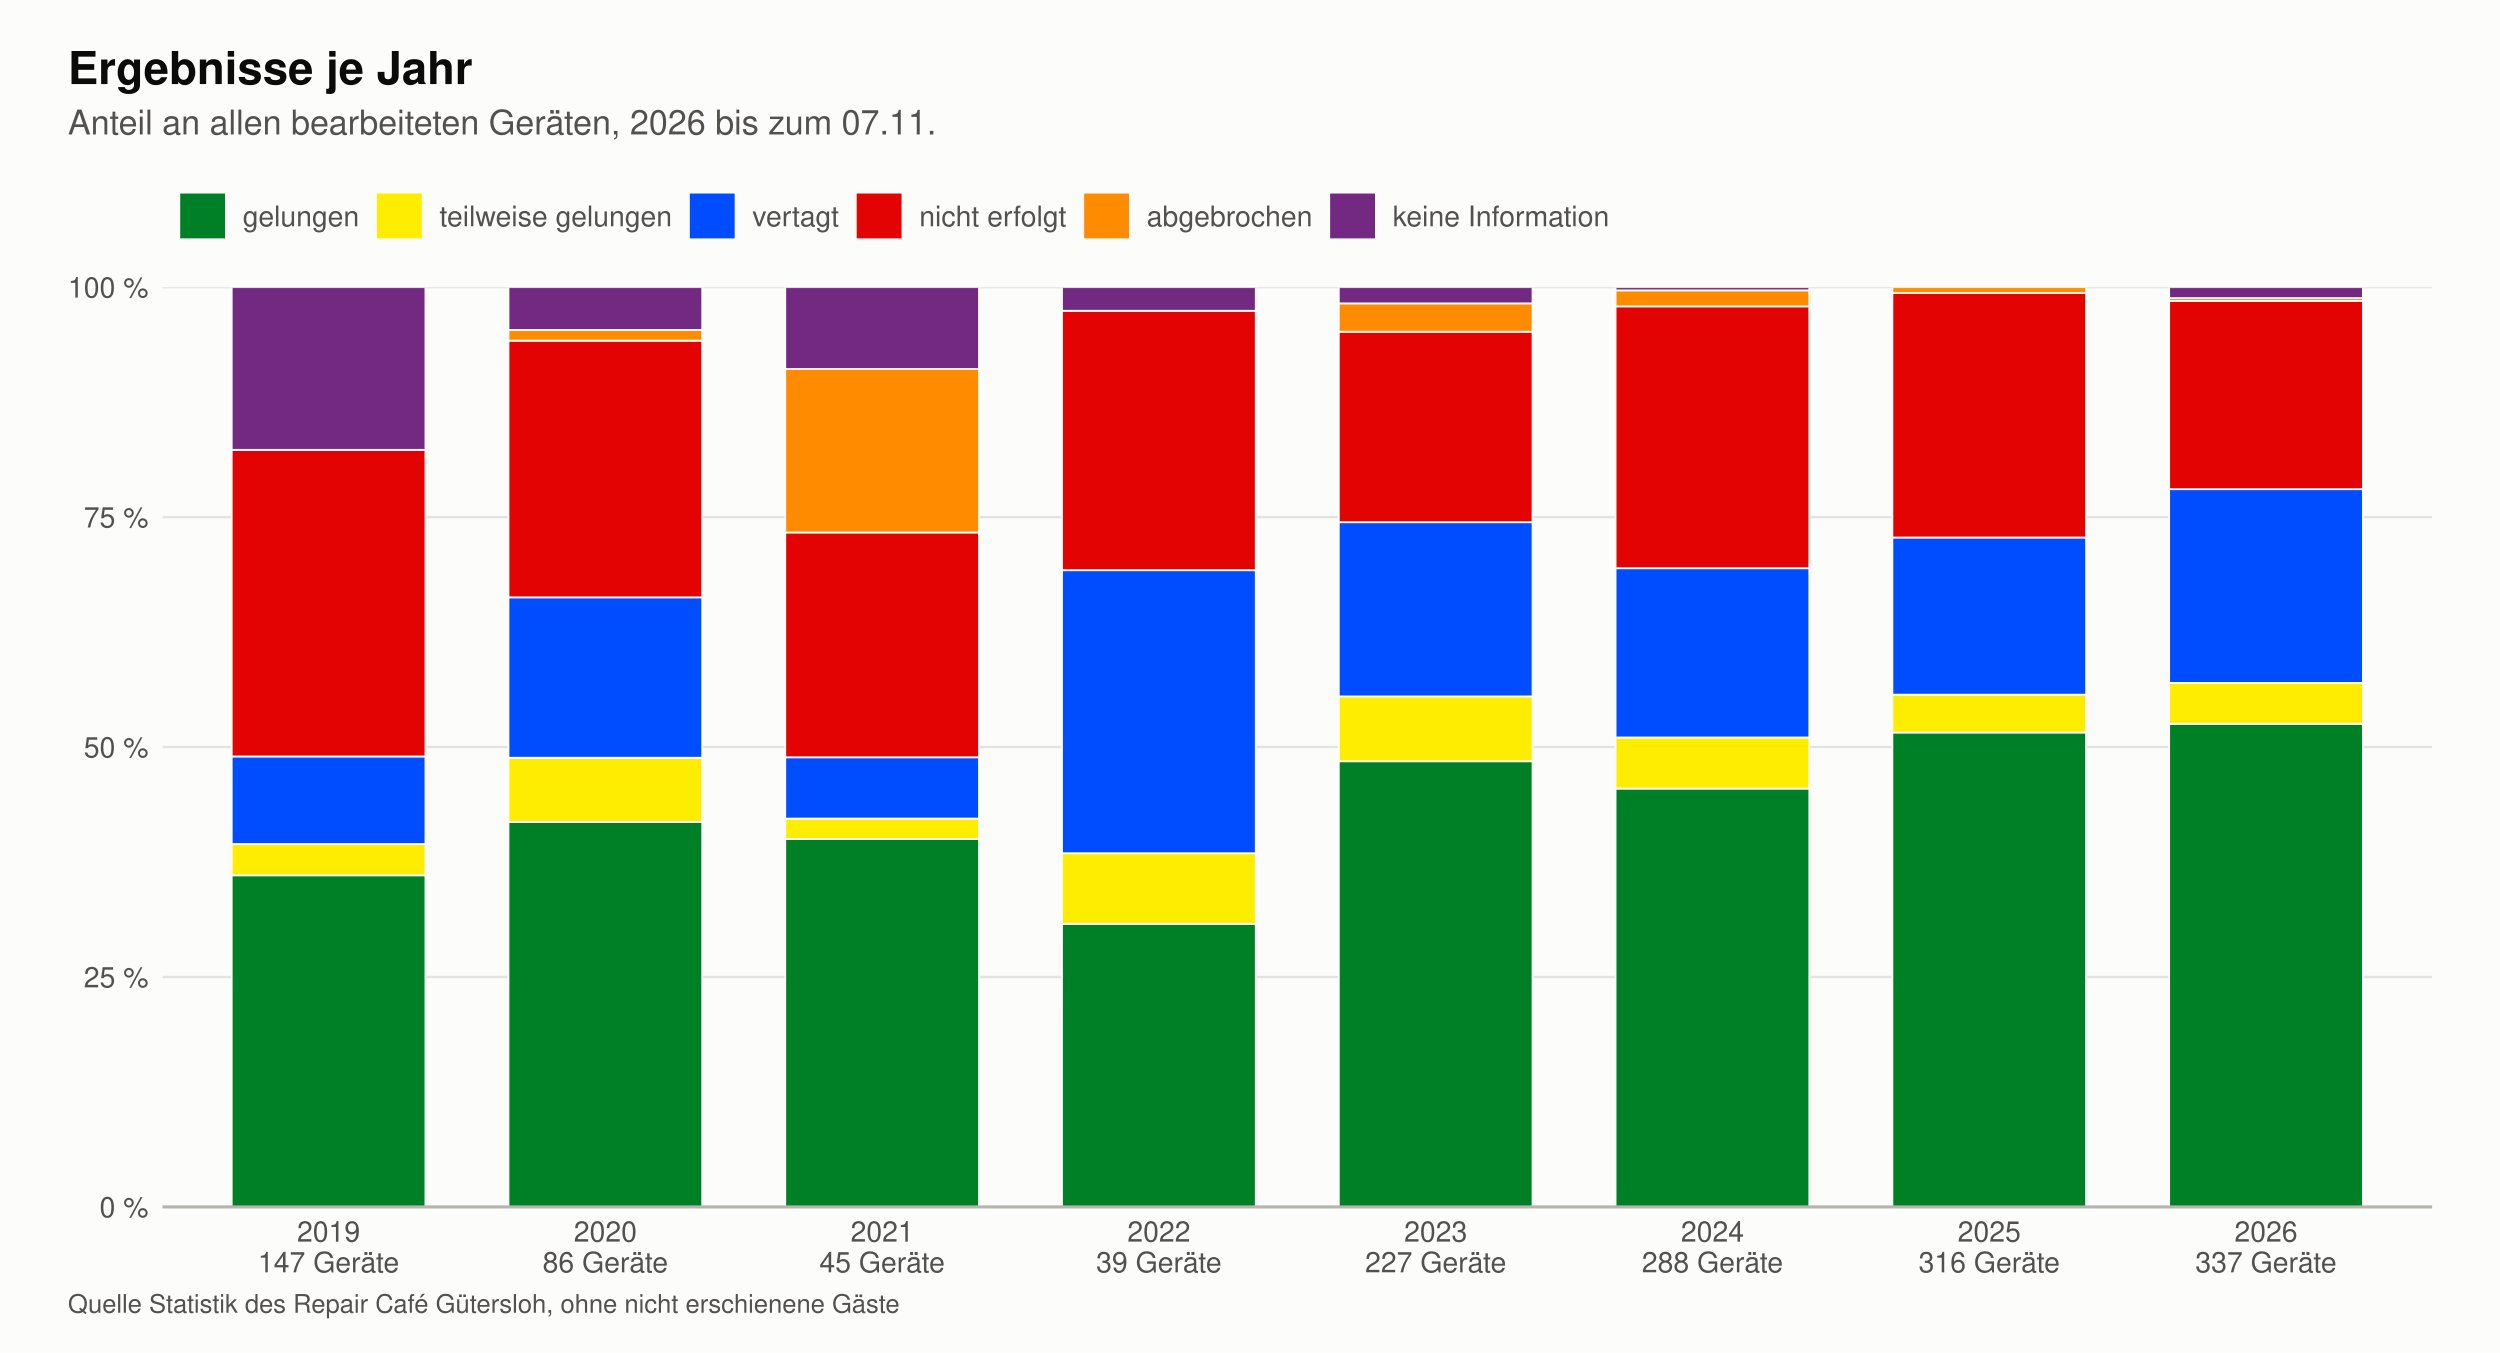
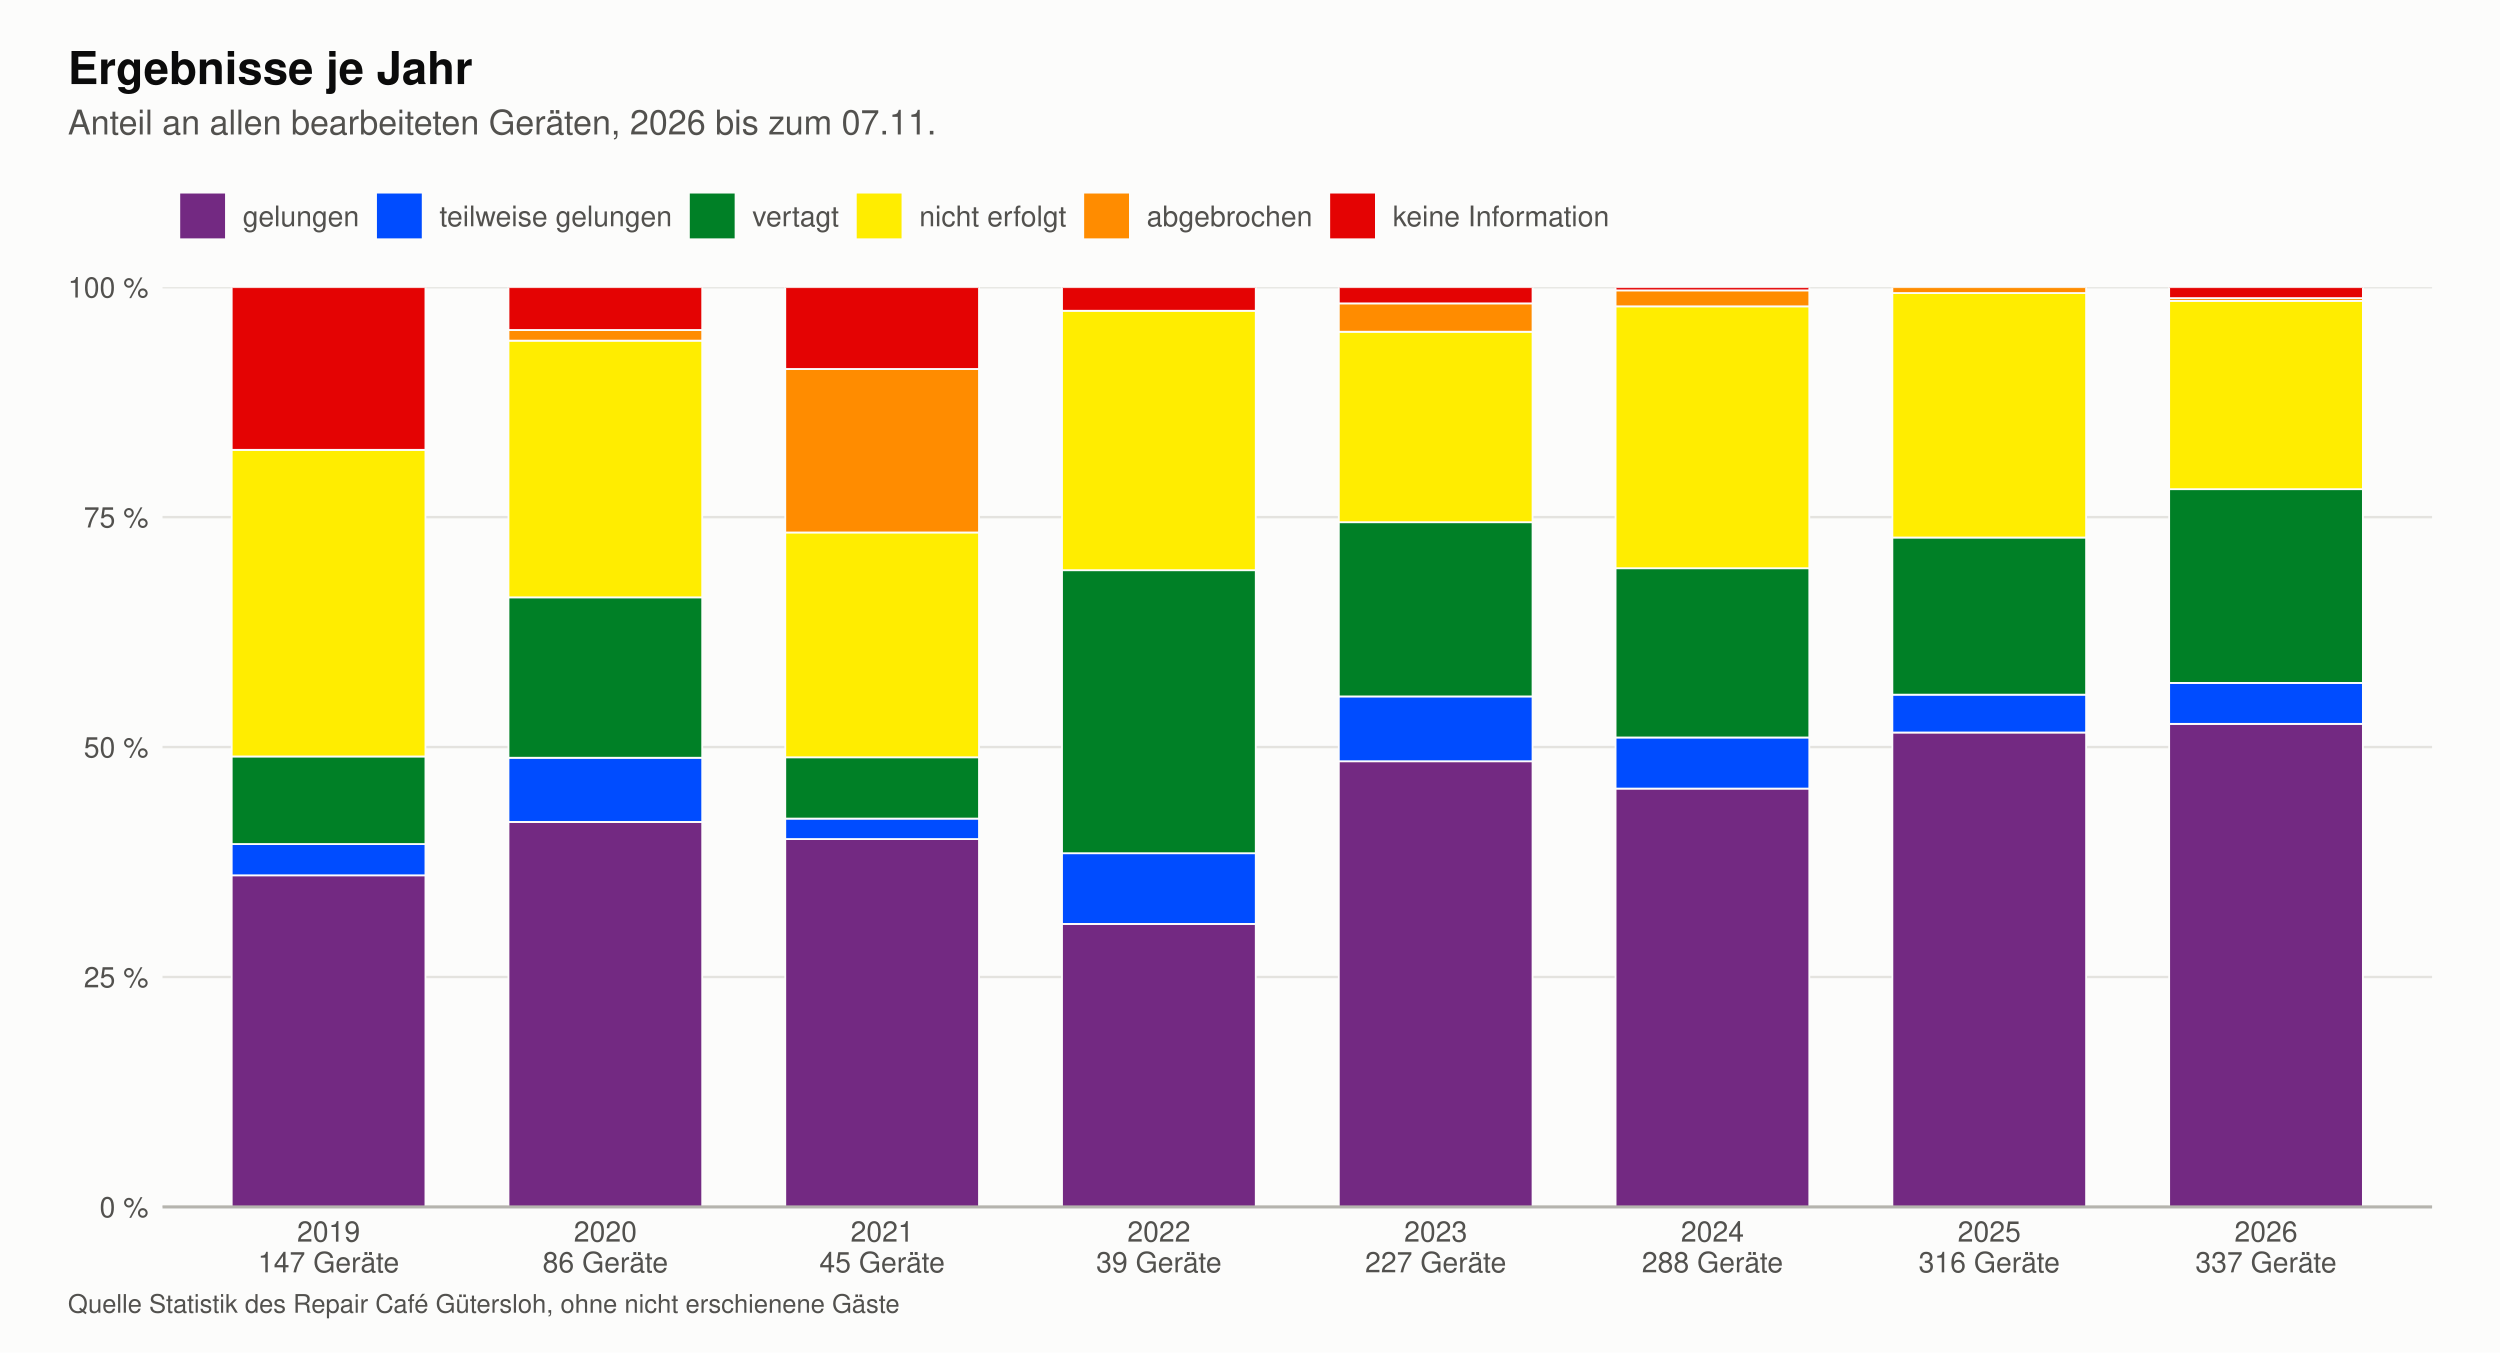
<svg xmlns="http://www.w3.org/2000/svg" width="880.00pt" height="476.00pt" viewBox="0 0 880.00 476.00">
  <g class="svglite">
    <defs>
      <style type="text/css">
    .svglite line, .svglite polyline, .svglite polygon, .svglite path, .svglite rect, .svglite circle {
      fill: none;
      stroke: #000000;
      stroke-linecap: round;
      stroke-linejoin: round;
      stroke-miterlimit: 10.00;
    }
    .svglite text {
      white-space: pre;
    }
    .svglite g.glyphgroup path {
      fill: inherit;
      stroke: none;
    }
  </style>
    </defs>
    <rect width="100%" height="100%" style="stroke: none; fill: #FCFCFB;" />
    <defs>
      <clipPath id="cpMC4wMHw4ODAuMDB8MC4wMHw0NzYuMDA=">
        <rect x="0.00" y="0.00" width="880.00" height="476.00" />
      </clipPath>
    </defs>
    <g clip-path="url(#cpMC4wMHw4ODAuMDB8MC4wMHw0NzYuMDA=)">
      <rect x="0.00" y="0.00" width="880.00" height="476.00" style="stroke-width: 1.07; stroke: none; fill: #FCFCFB;" />
    </g>
    <defs>
      <clipPath id="cpNTcuMjB8ODU2LjA5fDEwMS4wOXw0MjQuODQ=">
        <rect x="57.20" y="101.09" width="798.89" height="323.75" />
      </clipPath>
    </defs>
    <g clip-path="url(#cpNTcuMjB8ODU2LjA5fDEwMS4wOXw0MjQuODQ=)">
      <polyline points="57.20,424.84 856.09,424.84 " style="stroke-width: 0.85; stroke: #E4E3DF; stroke-linecap: butt;" />
      <polyline points="57.20,343.90 856.09,343.90 " style="stroke-width: 0.85; stroke: #E4E3DF; stroke-linecap: butt;" />
      <polyline points="57.20,262.97 856.09,262.97 " style="stroke-width: 0.85; stroke: #E4E3DF; stroke-linecap: butt;" />
      <polyline points="57.20,182.03 856.09,182.03 " style="stroke-width: 0.85; stroke: #E4E3DF; stroke-linecap: butt;" />
      <polyline points="57.20,101.09 856.09,101.09 " style="stroke-width: 0.85; stroke: #E4E3DF; stroke-linecap: butt;" />
-       <rect x="81.56" y="308.11" width="68.20" height="116.73" style="stroke-width: 0.64; stroke: #FCFCFB; stroke-linecap: butt; stroke-linejoin: miter; fill: #008026;" />
-       <rect x="81.56" y="297.10" width="68.20" height="11.01" style="stroke-width: 0.64; stroke: #FCFCFB; stroke-linecap: butt; stroke-linejoin: miter; fill: #FFED00;" />
-       <rect x="81.56" y="266.27" width="68.20" height="30.83" style="stroke-width: 0.64; stroke: #FCFCFB; stroke-linecap: butt; stroke-linejoin: miter; fill: #004CFF;" />
-       <rect x="81.56" y="158.35" width="68.20" height="107.92" style="stroke-width: 0.64; stroke: #FCFCFB; stroke-linecap: butt; stroke-linejoin: miter; fill: #E40303;" />
+       <rect x="81.56" y="308.11" width="68.20" height="116.73" style="stroke-width: 0.64; stroke: #FCFCFB; stroke-linecap: butt; stroke-linejoin: miter; fill: #732982;" />
+       <rect x="81.56" y="297.10" width="68.20" height="11.01" style="stroke-width: 0.64; stroke: #FCFCFB; stroke-linecap: butt; stroke-linejoin: miter; fill: #004CFF;" />
+       <rect x="81.56" y="266.27" width="68.20" height="30.83" style="stroke-width: 0.64; stroke: #FCFCFB; stroke-linecap: butt; stroke-linejoin: miter; fill: #008026;" />
+       <rect x="81.56" y="158.35" width="68.20" height="107.92" style="stroke-width: 0.64; stroke: #FCFCFB; stroke-linecap: butt; stroke-linejoin: miter; fill: #FFED00;" />
      <rect x="81.56" y="158.35" width="68.20" height="0.00" style="stroke-width: 0.64; stroke: #FCFCFB; stroke-linecap: butt; stroke-linejoin: miter; fill: #FF8C00;" />
-       <rect x="81.56" y="101.09" width="68.20" height="57.26" style="stroke-width: 0.64; stroke: #FCFCFB; stroke-linecap: butt; stroke-linejoin: miter; fill: #732982;" />
-       <rect x="178.98" y="289.32" width="68.20" height="135.52" style="stroke-width: 0.64; stroke: #FCFCFB; stroke-linecap: butt; stroke-linejoin: miter; fill: #008026;" />
-       <rect x="178.98" y="266.73" width="68.20" height="22.59" style="stroke-width: 0.64; stroke: #FCFCFB; stroke-linecap: butt; stroke-linejoin: miter; fill: #FFED00;" />
-       <rect x="178.98" y="210.26" width="68.20" height="56.47" style="stroke-width: 0.64; stroke: #FCFCFB; stroke-linecap: butt; stroke-linejoin: miter; fill: #004CFF;" />
-       <rect x="178.98" y="119.91" width="68.20" height="90.35" style="stroke-width: 0.64; stroke: #FCFCFB; stroke-linecap: butt; stroke-linejoin: miter; fill: #E40303;" />
+       <rect x="81.56" y="101.09" width="68.20" height="57.26" style="stroke-width: 0.64; stroke: #FCFCFB; stroke-linecap: butt; stroke-linejoin: miter; fill: #E40303;" />
+       <rect x="178.98" y="289.32" width="68.20" height="135.52" style="stroke-width: 0.64; stroke: #FCFCFB; stroke-linecap: butt; stroke-linejoin: miter; fill: #732982;" />
+       <rect x="178.98" y="266.73" width="68.20" height="22.59" style="stroke-width: 0.64; stroke: #FCFCFB; stroke-linecap: butt; stroke-linejoin: miter; fill: #004CFF;" />
+       <rect x="178.98" y="210.26" width="68.20" height="56.47" style="stroke-width: 0.64; stroke: #FCFCFB; stroke-linecap: butt; stroke-linejoin: miter; fill: #008026;" />
+       <rect x="178.98" y="119.91" width="68.20" height="90.35" style="stroke-width: 0.64; stroke: #FCFCFB; stroke-linecap: butt; stroke-linejoin: miter; fill: #FFED00;" />
      <rect x="178.98" y="116.15" width="68.20" height="3.76" style="stroke-width: 0.64; stroke: #FCFCFB; stroke-linecap: butt; stroke-linejoin: miter; fill: #FF8C00;" />
-       <rect x="178.98" y="101.09" width="68.20" height="15.06" style="stroke-width: 0.64; stroke: #FCFCFB; stroke-linecap: butt; stroke-linejoin: miter; fill: #732982;" />
-       <rect x="276.41" y="295.34" width="68.20" height="129.50" style="stroke-width: 0.64; stroke: #FCFCFB; stroke-linecap: butt; stroke-linejoin: miter; fill: #008026;" />
-       <rect x="276.41" y="288.15" width="68.20" height="7.19" style="stroke-width: 0.64; stroke: #FCFCFB; stroke-linecap: butt; stroke-linejoin: miter; fill: #FFED00;" />
-       <rect x="276.41" y="266.56" width="68.20" height="21.58" style="stroke-width: 0.64; stroke: #FCFCFB; stroke-linecap: butt; stroke-linejoin: miter; fill: #004CFF;" />
-       <rect x="276.41" y="187.42" width="68.20" height="79.14" style="stroke-width: 0.64; stroke: #FCFCFB; stroke-linecap: butt; stroke-linejoin: miter; fill: #E40303;" />
+       <rect x="178.98" y="101.09" width="68.20" height="15.06" style="stroke-width: 0.64; stroke: #FCFCFB; stroke-linecap: butt; stroke-linejoin: miter; fill: #E40303;" />
+       <rect x="276.41" y="295.34" width="68.20" height="129.50" style="stroke-width: 0.64; stroke: #FCFCFB; stroke-linecap: butt; stroke-linejoin: miter; fill: #732982;" />
+       <rect x="276.41" y="288.15" width="68.20" height="7.19" style="stroke-width: 0.64; stroke: #FCFCFB; stroke-linecap: butt; stroke-linejoin: miter; fill: #004CFF;" />
+       <rect x="276.41" y="266.56" width="68.20" height="21.58" style="stroke-width: 0.64; stroke: #FCFCFB; stroke-linecap: butt; stroke-linejoin: miter; fill: #008026;" />
+       <rect x="276.41" y="187.42" width="68.20" height="79.14" style="stroke-width: 0.64; stroke: #FCFCFB; stroke-linecap: butt; stroke-linejoin: miter; fill: #FFED00;" />
      <rect x="276.41" y="129.87" width="68.20" height="57.56" style="stroke-width: 0.64; stroke: #FCFCFB; stroke-linecap: butt; stroke-linejoin: miter; fill: #FF8C00;" />
-       <rect x="276.41" y="101.09" width="68.20" height="28.78" style="stroke-width: 0.64; stroke: #FCFCFB; stroke-linecap: butt; stroke-linejoin: miter; fill: #732982;" />
-       <rect x="373.83" y="325.23" width="68.20" height="99.62" style="stroke-width: 0.64; stroke: #FCFCFB; stroke-linecap: butt; stroke-linejoin: miter; fill: #008026;" />
-       <rect x="373.83" y="300.32" width="68.20" height="24.90" style="stroke-width: 0.64; stroke: #FCFCFB; stroke-linecap: butt; stroke-linejoin: miter; fill: #FFED00;" />
-       <rect x="373.83" y="200.71" width="68.20" height="99.62" style="stroke-width: 0.64; stroke: #FCFCFB; stroke-linecap: butt; stroke-linejoin: miter; fill: #004CFF;" />
-       <rect x="373.83" y="109.39" width="68.20" height="91.31" style="stroke-width: 0.64; stroke: #FCFCFB; stroke-linecap: butt; stroke-linejoin: miter; fill: #E40303;" />
+       <rect x="276.41" y="101.09" width="68.20" height="28.78" style="stroke-width: 0.64; stroke: #FCFCFB; stroke-linecap: butt; stroke-linejoin: miter; fill: #E40303;" />
+       <rect x="373.83" y="325.23" width="68.20" height="99.62" style="stroke-width: 0.64; stroke: #FCFCFB; stroke-linecap: butt; stroke-linejoin: miter; fill: #732982;" />
+       <rect x="373.83" y="300.32" width="68.20" height="24.90" style="stroke-width: 0.64; stroke: #FCFCFB; stroke-linecap: butt; stroke-linejoin: miter; fill: #004CFF;" />
+       <rect x="373.83" y="200.71" width="68.20" height="99.62" style="stroke-width: 0.64; stroke: #FCFCFB; stroke-linecap: butt; stroke-linejoin: miter; fill: #008026;" />
+       <rect x="373.83" y="109.39" width="68.20" height="91.31" style="stroke-width: 0.64; stroke: #FCFCFB; stroke-linecap: butt; stroke-linejoin: miter; fill: #FFED00;" />
      <rect x="373.83" y="109.39" width="68.20" height="0.00" style="stroke-width: 0.64; stroke: #FCFCFB; stroke-linecap: butt; stroke-linejoin: miter; fill: #FF8C00;" />
-       <rect x="373.83" y="101.09" width="68.20" height="8.30" style="stroke-width: 0.64; stroke: #FCFCFB; stroke-linecap: butt; stroke-linejoin: miter; fill: #732982;" />
-       <rect x="471.26" y="267.96" width="68.20" height="156.88" style="stroke-width: 0.64; stroke: #FCFCFB; stroke-linecap: butt; stroke-linejoin: miter; fill: #008026;" />
-       <rect x="471.26" y="245.14" width="68.20" height="22.82" style="stroke-width: 0.64; stroke: #FCFCFB; stroke-linecap: butt; stroke-linejoin: miter; fill: #FFED00;" />
-       <rect x="471.26" y="183.81" width="68.20" height="61.33" style="stroke-width: 0.64; stroke: #FCFCFB; stroke-linecap: butt; stroke-linejoin: miter; fill: #004CFF;" />
-       <rect x="471.26" y="116.78" width="68.20" height="67.03" style="stroke-width: 0.64; stroke: #FCFCFB; stroke-linecap: butt; stroke-linejoin: miter; fill: #E40303;" />
+       <rect x="373.83" y="101.09" width="68.20" height="8.30" style="stroke-width: 0.64; stroke: #FCFCFB; stroke-linecap: butt; stroke-linejoin: miter; fill: #E40303;" />
+       <rect x="471.26" y="267.96" width="68.20" height="156.88" style="stroke-width: 0.64; stroke: #FCFCFB; stroke-linecap: butt; stroke-linejoin: miter; fill: #732982;" />
+       <rect x="471.26" y="245.14" width="68.20" height="22.82" style="stroke-width: 0.64; stroke: #FCFCFB; stroke-linecap: butt; stroke-linejoin: miter; fill: #004CFF;" />
+       <rect x="471.26" y="183.81" width="68.20" height="61.33" style="stroke-width: 0.64; stroke: #FCFCFB; stroke-linecap: butt; stroke-linejoin: miter; fill: #008026;" />
+       <rect x="471.26" y="116.78" width="68.20" height="67.03" style="stroke-width: 0.64; stroke: #FCFCFB; stroke-linecap: butt; stroke-linejoin: miter; fill: #FFED00;" />
      <rect x="471.26" y="106.79" width="68.20" height="9.98" style="stroke-width: 0.64; stroke: #FCFCFB; stroke-linecap: butt; stroke-linejoin: miter; fill: #FF8C00;" />
-       <rect x="471.26" y="101.09" width="68.20" height="5.70" style="stroke-width: 0.64; stroke: #FCFCFB; stroke-linecap: butt; stroke-linejoin: miter; fill: #732982;" />
-       <rect x="568.68" y="277.58" width="68.20" height="147.26" style="stroke-width: 0.64; stroke: #FCFCFB; stroke-linecap: butt; stroke-linejoin: miter; fill: #008026;" />
-       <rect x="568.68" y="259.59" width="68.20" height="17.99" style="stroke-width: 0.64; stroke: #FCFCFB; stroke-linecap: butt; stroke-linejoin: miter; fill: #FFED00;" />
-       <rect x="568.68" y="200.01" width="68.20" height="59.58" style="stroke-width: 0.64; stroke: #FCFCFB; stroke-linecap: butt; stroke-linejoin: miter; fill: #004CFF;" />
-       <rect x="568.68" y="107.83" width="68.20" height="92.18" style="stroke-width: 0.64; stroke: #FCFCFB; stroke-linecap: butt; stroke-linejoin: miter; fill: #E40303;" />
+       <rect x="471.26" y="101.09" width="68.20" height="5.70" style="stroke-width: 0.64; stroke: #FCFCFB; stroke-linecap: butt; stroke-linejoin: miter; fill: #E40303;" />
+       <rect x="568.68" y="277.58" width="68.20" height="147.26" style="stroke-width: 0.64; stroke: #FCFCFB; stroke-linecap: butt; stroke-linejoin: miter; fill: #732982;" />
+       <rect x="568.68" y="259.59" width="68.20" height="17.99" style="stroke-width: 0.64; stroke: #FCFCFB; stroke-linecap: butt; stroke-linejoin: miter; fill: #004CFF;" />
+       <rect x="568.68" y="200.01" width="68.20" height="59.58" style="stroke-width: 0.64; stroke: #FCFCFB; stroke-linecap: butt; stroke-linejoin: miter; fill: #008026;" />
+       <rect x="568.68" y="107.83" width="68.20" height="92.18" style="stroke-width: 0.64; stroke: #FCFCFB; stroke-linecap: butt; stroke-linejoin: miter; fill: #FFED00;" />
      <rect x="568.68" y="102.21" width="68.20" height="5.62" style="stroke-width: 0.64; stroke: #FCFCFB; stroke-linecap: butt; stroke-linejoin: miter; fill: #FF8C00;" />
-       <rect x="568.68" y="101.09" width="68.20" height="1.12" style="stroke-width: 0.64; stroke: #FCFCFB; stroke-linecap: butt; stroke-linejoin: miter; fill: #732982;" />
-       <rect x="666.11" y="257.84" width="68.20" height="167.00" style="stroke-width: 0.64; stroke: #FCFCFB; stroke-linecap: butt; stroke-linejoin: miter; fill: #008026;" />
-       <rect x="666.11" y="244.52" width="68.20" height="13.32" style="stroke-width: 0.64; stroke: #FCFCFB; stroke-linecap: butt; stroke-linejoin: miter; fill: #FFED00;" />
-       <rect x="666.11" y="189.20" width="68.20" height="55.32" style="stroke-width: 0.64; stroke: #FCFCFB; stroke-linecap: butt; stroke-linejoin: miter; fill: #004CFF;" />
-       <rect x="666.11" y="103.14" width="68.20" height="86.06" style="stroke-width: 0.64; stroke: #FCFCFB; stroke-linecap: butt; stroke-linejoin: miter; fill: #E40303;" />
+       <rect x="568.68" y="101.09" width="68.20" height="1.12" style="stroke-width: 0.64; stroke: #FCFCFB; stroke-linecap: butt; stroke-linejoin: miter; fill: #E40303;" />
+       <rect x="666.11" y="257.84" width="68.20" height="167.00" style="stroke-width: 0.64; stroke: #FCFCFB; stroke-linecap: butt; stroke-linejoin: miter; fill: #732982;" />
+       <rect x="666.11" y="244.52" width="68.20" height="13.32" style="stroke-width: 0.64; stroke: #FCFCFB; stroke-linecap: butt; stroke-linejoin: miter; fill: #004CFF;" />
+       <rect x="666.11" y="189.20" width="68.20" height="55.32" style="stroke-width: 0.64; stroke: #FCFCFB; stroke-linecap: butt; stroke-linejoin: miter; fill: #008026;" />
+       <rect x="666.11" y="103.14" width="68.20" height="86.06" style="stroke-width: 0.64; stroke: #FCFCFB; stroke-linecap: butt; stroke-linejoin: miter; fill: #FFED00;" />
      <rect x="666.11" y="101.09" width="68.20" height="2.05" style="stroke-width: 0.64; stroke: #FCFCFB; stroke-linecap: butt; stroke-linejoin: miter; fill: #FF8C00;" />
-       <rect x="666.11" y="101.09" width="68.20" height="0.00" style="stroke-width: 0.64; stroke: #FCFCFB; stroke-linecap: butt; stroke-linejoin: miter; fill: #732982;" />
-       <rect x="763.54" y="254.80" width="68.20" height="170.04" style="stroke-width: 0.64; stroke: #FCFCFB; stroke-linecap: butt; stroke-linejoin: miter; fill: #008026;" />
-       <rect x="763.54" y="240.39" width="68.20" height="14.41" style="stroke-width: 0.64; stroke: #FCFCFB; stroke-linecap: butt; stroke-linejoin: miter; fill: #FFED00;" />
-       <rect x="763.54" y="172.18" width="68.20" height="68.21" style="stroke-width: 0.64; stroke: #FCFCFB; stroke-linecap: butt; stroke-linejoin: miter; fill: #004CFF;" />
-       <rect x="763.54" y="105.89" width="68.20" height="66.29" style="stroke-width: 0.64; stroke: #FCFCFB; stroke-linecap: butt; stroke-linejoin: miter; fill: #E40303;" />
+       <rect x="666.11" y="101.09" width="68.20" height="0.00" style="stroke-width: 0.64; stroke: #FCFCFB; stroke-linecap: butt; stroke-linejoin: miter; fill: #E40303;" />
+       <rect x="763.54" y="254.80" width="68.20" height="170.04" style="stroke-width: 0.64; stroke: #FCFCFB; stroke-linecap: butt; stroke-linejoin: miter; fill: #732982;" />
+       <rect x="763.54" y="240.39" width="68.20" height="14.41" style="stroke-width: 0.64; stroke: #FCFCFB; stroke-linecap: butt; stroke-linejoin: miter; fill: #004CFF;" />
+       <rect x="763.54" y="172.18" width="68.20" height="68.21" style="stroke-width: 0.64; stroke: #FCFCFB; stroke-linecap: butt; stroke-linejoin: miter; fill: #008026;" />
+       <rect x="763.54" y="105.89" width="68.20" height="66.29" style="stroke-width: 0.64; stroke: #FCFCFB; stroke-linecap: butt; stroke-linejoin: miter; fill: #FFED00;" />
      <rect x="763.54" y="104.93" width="68.20" height="0.96" style="stroke-width: 0.64; stroke: #FCFCFB; stroke-linecap: butt; stroke-linejoin: miter; fill: #FF8C00;" />
-       <rect x="763.54" y="101.09" width="68.20" height="3.84" style="stroke-width: 0.64; stroke: #FCFCFB; stroke-linecap: butt; stroke-linejoin: miter; fill: #732982;" />
+       <rect x="763.54" y="101.09" width="68.20" height="3.84" style="stroke-width: 0.64; stroke: #FCFCFB; stroke-linecap: butt; stroke-linejoin: miter; fill: #E40303;" />
    </g>
    <g clip-path="url(#cpMC4wMHw4ODAuMDB8MC4wMHw0NzYuMDA=)">
      <text x="52.27" y="428.48" text-anchor="end" style="font-size: 10.00px;fill: #52514E; font-family: &quot;Nimbus Sans&quot;;" textLength="17.23px" lengthAdjust="spacingAndGlyphs">0 %</text>
      <text x="52.27" y="347.55" text-anchor="end" style="font-size: 10.00px;fill: #52514E; font-family: &quot;Nimbus Sans&quot;;" textLength="22.80px" lengthAdjust="spacingAndGlyphs">25 %</text>
      <text x="52.27" y="266.61" text-anchor="end" style="font-size: 10.00px;fill: #52514E; font-family: &quot;Nimbus Sans&quot;;" textLength="22.80px" lengthAdjust="spacingAndGlyphs">50 %</text>
      <text x="52.27" y="185.67" text-anchor="end" style="font-size: 10.00px;fill: #52514E; font-family: &quot;Nimbus Sans&quot;;" textLength="22.80px" lengthAdjust="spacingAndGlyphs">75 %</text>
      <text x="52.27" y="104.73" text-anchor="end" style="font-size: 10.00px;fill: #52514E; font-family: &quot;Nimbus Sans&quot;;" textLength="28.36px" lengthAdjust="spacingAndGlyphs">100 %</text>
      <polyline points="57.20,424.84 856.09,424.84 " style="stroke-width: 1.07; stroke: #B5B4AE; stroke-linecap: butt;" />
      <text x="115.66" y="437.06" text-anchor="middle" style="font-size: 10.00px;fill: #52514E; font-family: &quot;Nimbus Sans&quot;;" textLength="22.25px" lengthAdjust="spacingAndGlyphs">2019</text>
      <text x="115.66" y="447.86" text-anchor="middle" style="font-size: 10.00px;fill: #52514E; font-family: &quot;Nimbus Sans&quot;;" textLength="49.75px" lengthAdjust="spacingAndGlyphs">147 Geräte</text>
      <text x="213.08" y="437.06" text-anchor="middle" style="font-size: 10.00px;fill: #52514E; font-family: &quot;Nimbus Sans&quot;;" textLength="22.25px" lengthAdjust="spacingAndGlyphs">2020</text>
      <text x="213.08" y="447.86" text-anchor="middle" style="font-size: 10.00px;fill: #52514E; font-family: &quot;Nimbus Sans&quot;;" textLength="44.19px" lengthAdjust="spacingAndGlyphs">86 Geräte</text>
      <text x="310.51" y="437.06" text-anchor="middle" style="font-size: 10.00px;fill: #52514E; font-family: &quot;Nimbus Sans&quot;;" textLength="22.25px" lengthAdjust="spacingAndGlyphs">2021</text>
      <text x="310.51" y="447.86" text-anchor="middle" style="font-size: 10.00px;fill: #52514E; font-family: &quot;Nimbus Sans&quot;;" textLength="44.19px" lengthAdjust="spacingAndGlyphs">45 Geräte</text>
      <text x="407.93" y="437.06" text-anchor="middle" style="font-size: 10.00px;fill: #52514E; font-family: &quot;Nimbus Sans&quot;;" textLength="22.25px" lengthAdjust="spacingAndGlyphs">2022</text>
      <text x="407.93" y="447.86" text-anchor="middle" style="font-size: 10.00px;fill: #52514E; font-family: &quot;Nimbus Sans&quot;;" textLength="44.19px" lengthAdjust="spacingAndGlyphs">39 Geräte</text>
      <text x="505.36" y="437.06" text-anchor="middle" style="font-size: 10.00px;fill: #52514E; font-family: &quot;Nimbus Sans&quot;;" textLength="22.25px" lengthAdjust="spacingAndGlyphs">2023</text>
      <text x="505.36" y="447.86" text-anchor="middle" style="font-size: 10.00px;fill: #52514E; font-family: &quot;Nimbus Sans&quot;;" textLength="49.75px" lengthAdjust="spacingAndGlyphs">227 Geräte</text>
      <text x="602.78" y="437.06" text-anchor="middle" style="font-size: 10.00px;fill: #52514E; font-family: &quot;Nimbus Sans&quot;;" textLength="22.25px" lengthAdjust="spacingAndGlyphs">2024</text>
      <text x="602.78" y="447.86" text-anchor="middle" style="font-size: 10.00px;fill: #52514E; font-family: &quot;Nimbus Sans&quot;;" textLength="49.75px" lengthAdjust="spacingAndGlyphs">288 Geräte</text>
      <text x="700.21" y="437.06" text-anchor="middle" style="font-size: 10.00px;fill: #52514E; font-family: &quot;Nimbus Sans&quot;;" textLength="22.25px" lengthAdjust="spacingAndGlyphs">2025</text>
      <text x="700.21" y="447.86" text-anchor="middle" style="font-size: 10.00px;fill: #52514E; font-family: &quot;Nimbus Sans&quot;;" textLength="49.75px" lengthAdjust="spacingAndGlyphs">316 Geräte</text>
      <text x="797.63" y="437.06" text-anchor="middle" style="font-size: 10.00px;fill: #52514E; font-family: &quot;Nimbus Sans&quot;;" textLength="22.25px" lengthAdjust="spacingAndGlyphs">2026</text>
      <text x="797.63" y="447.86" text-anchor="middle" style="font-size: 10.00px;fill: #52514E; font-family: &quot;Nimbus Sans&quot;;" textLength="49.75px" lengthAdjust="spacingAndGlyphs">337 Geräte</text>
-       <rect x="63.11" y="67.80" width="16.43" height="16.43" style="stroke-width: 0.64; stroke: #FCFCFB; stroke-linecap: butt; stroke-linejoin: miter; fill: #008026;" />
-       <rect x="132.36" y="67.80" width="16.43" height="16.43" style="stroke-width: 0.64; stroke: #FCFCFB; stroke-linecap: butt; stroke-linejoin: miter; fill: #FFED00;" />
-       <rect x="242.49" y="67.80" width="16.43" height="16.43" style="stroke-width: 0.64; stroke: #FCFCFB; stroke-linecap: butt; stroke-linejoin: miter; fill: #004CFF;" />
-       <rect x="301.24" y="67.80" width="16.43" height="16.43" style="stroke-width: 0.64; stroke: #FCFCFB; stroke-linecap: butt; stroke-linejoin: miter; fill: #E40303;" />
+       <rect x="63.11" y="67.80" width="16.43" height="16.43" style="stroke-width: 0.64; stroke: #FCFCFB; stroke-linecap: butt; stroke-linejoin: miter; fill: #732982;" />
+       <rect x="132.36" y="67.80" width="16.43" height="16.43" style="stroke-width: 0.64; stroke: #FCFCFB; stroke-linecap: butt; stroke-linejoin: miter; fill: #004CFF;" />
+       <rect x="242.49" y="67.80" width="16.43" height="16.43" style="stroke-width: 0.64; stroke: #FCFCFB; stroke-linecap: butt; stroke-linejoin: miter; fill: #008026;" />
+       <rect x="301.24" y="67.80" width="16.43" height="16.43" style="stroke-width: 0.64; stroke: #FCFCFB; stroke-linecap: butt; stroke-linejoin: miter; fill: #FFED00;" />
      <rect x="381.30" y="67.80" width="16.43" height="16.43" style="stroke-width: 0.64; stroke: #FCFCFB; stroke-linecap: butt; stroke-linejoin: miter; fill: #FF8C00;" />
-       <rect x="467.89" y="67.80" width="16.43" height="16.43" style="stroke-width: 0.64; stroke: #FCFCFB; stroke-linecap: butt; stroke-linejoin: miter; fill: #732982;" />
+       <rect x="467.89" y="67.80" width="16.43" height="16.43" style="stroke-width: 0.64; stroke: #FCFCFB; stroke-linecap: butt; stroke-linejoin: miter; fill: #E40303;" />
      <text x="85.44" y="79.65" style="font-size: 10.00px;fill: #52514E; font-family: &quot;Nimbus Sans&quot;;" textLength="41.02px" lengthAdjust="spacingAndGlyphs">gelungen</text>
      <text x="154.69" y="79.65" style="font-size: 10.00px;fill: #52514E; font-family: &quot;Nimbus Sans&quot;;" textLength="81.89px" lengthAdjust="spacingAndGlyphs">teilweise gelungen</text>
      <text x="264.82" y="79.65" style="font-size: 10.00px;fill: #52514E; font-family: &quot;Nimbus Sans&quot;;" textLength="30.52px" lengthAdjust="spacingAndGlyphs">vertagt</text>
      <text x="323.58" y="79.65" style="font-size: 10.00px;fill: #52514E; font-family: &quot;Nimbus Sans&quot;;" textLength="51.81px" lengthAdjust="spacingAndGlyphs">nicht erfolgt</text>
      <text x="403.63" y="79.65" style="font-size: 10.00px;fill: #52514E; font-family: &quot;Nimbus Sans&quot;;" textLength="58.36px" lengthAdjust="spacingAndGlyphs">abgebrochen</text>
      <text x="490.23" y="79.65" style="font-size: 10.00px;fill: #52514E; font-family: &quot;Nimbus Sans&quot;;" textLength="76.27px" lengthAdjust="spacingAndGlyphs">keine Information</text>
      <text x="23.91" y="47.32" style="font-size: 12.00px;fill: #52514E; font-family: &quot;Nimbus Sans&quot;;" textLength="305.77px" lengthAdjust="spacingAndGlyphs">Anteil an allen bearbeiteten Geräten, 2026 bis zum 07.11.</text>
      <text x="23.91" y="29.60" style="font-size: 16.00px; font-weight: bold;fill: #0B0B0B; font-family: &quot;Nimbus Sans&quot;;" textLength="142.42px" lengthAdjust="spacingAndGlyphs">Ergebnisse je Jahr</text>
      <text x="23.91" y="462.08" style="font-size: 9.00px;fill: #52514E; font-family: &quot;Nimbus Sans&quot;;" textLength="292.66px" lengthAdjust="spacingAndGlyphs">Quelle Statistik des Repair Café Gütersloh, ohne nicht erschienene Gäste</text>
    </g>
  </g>
</svg>
